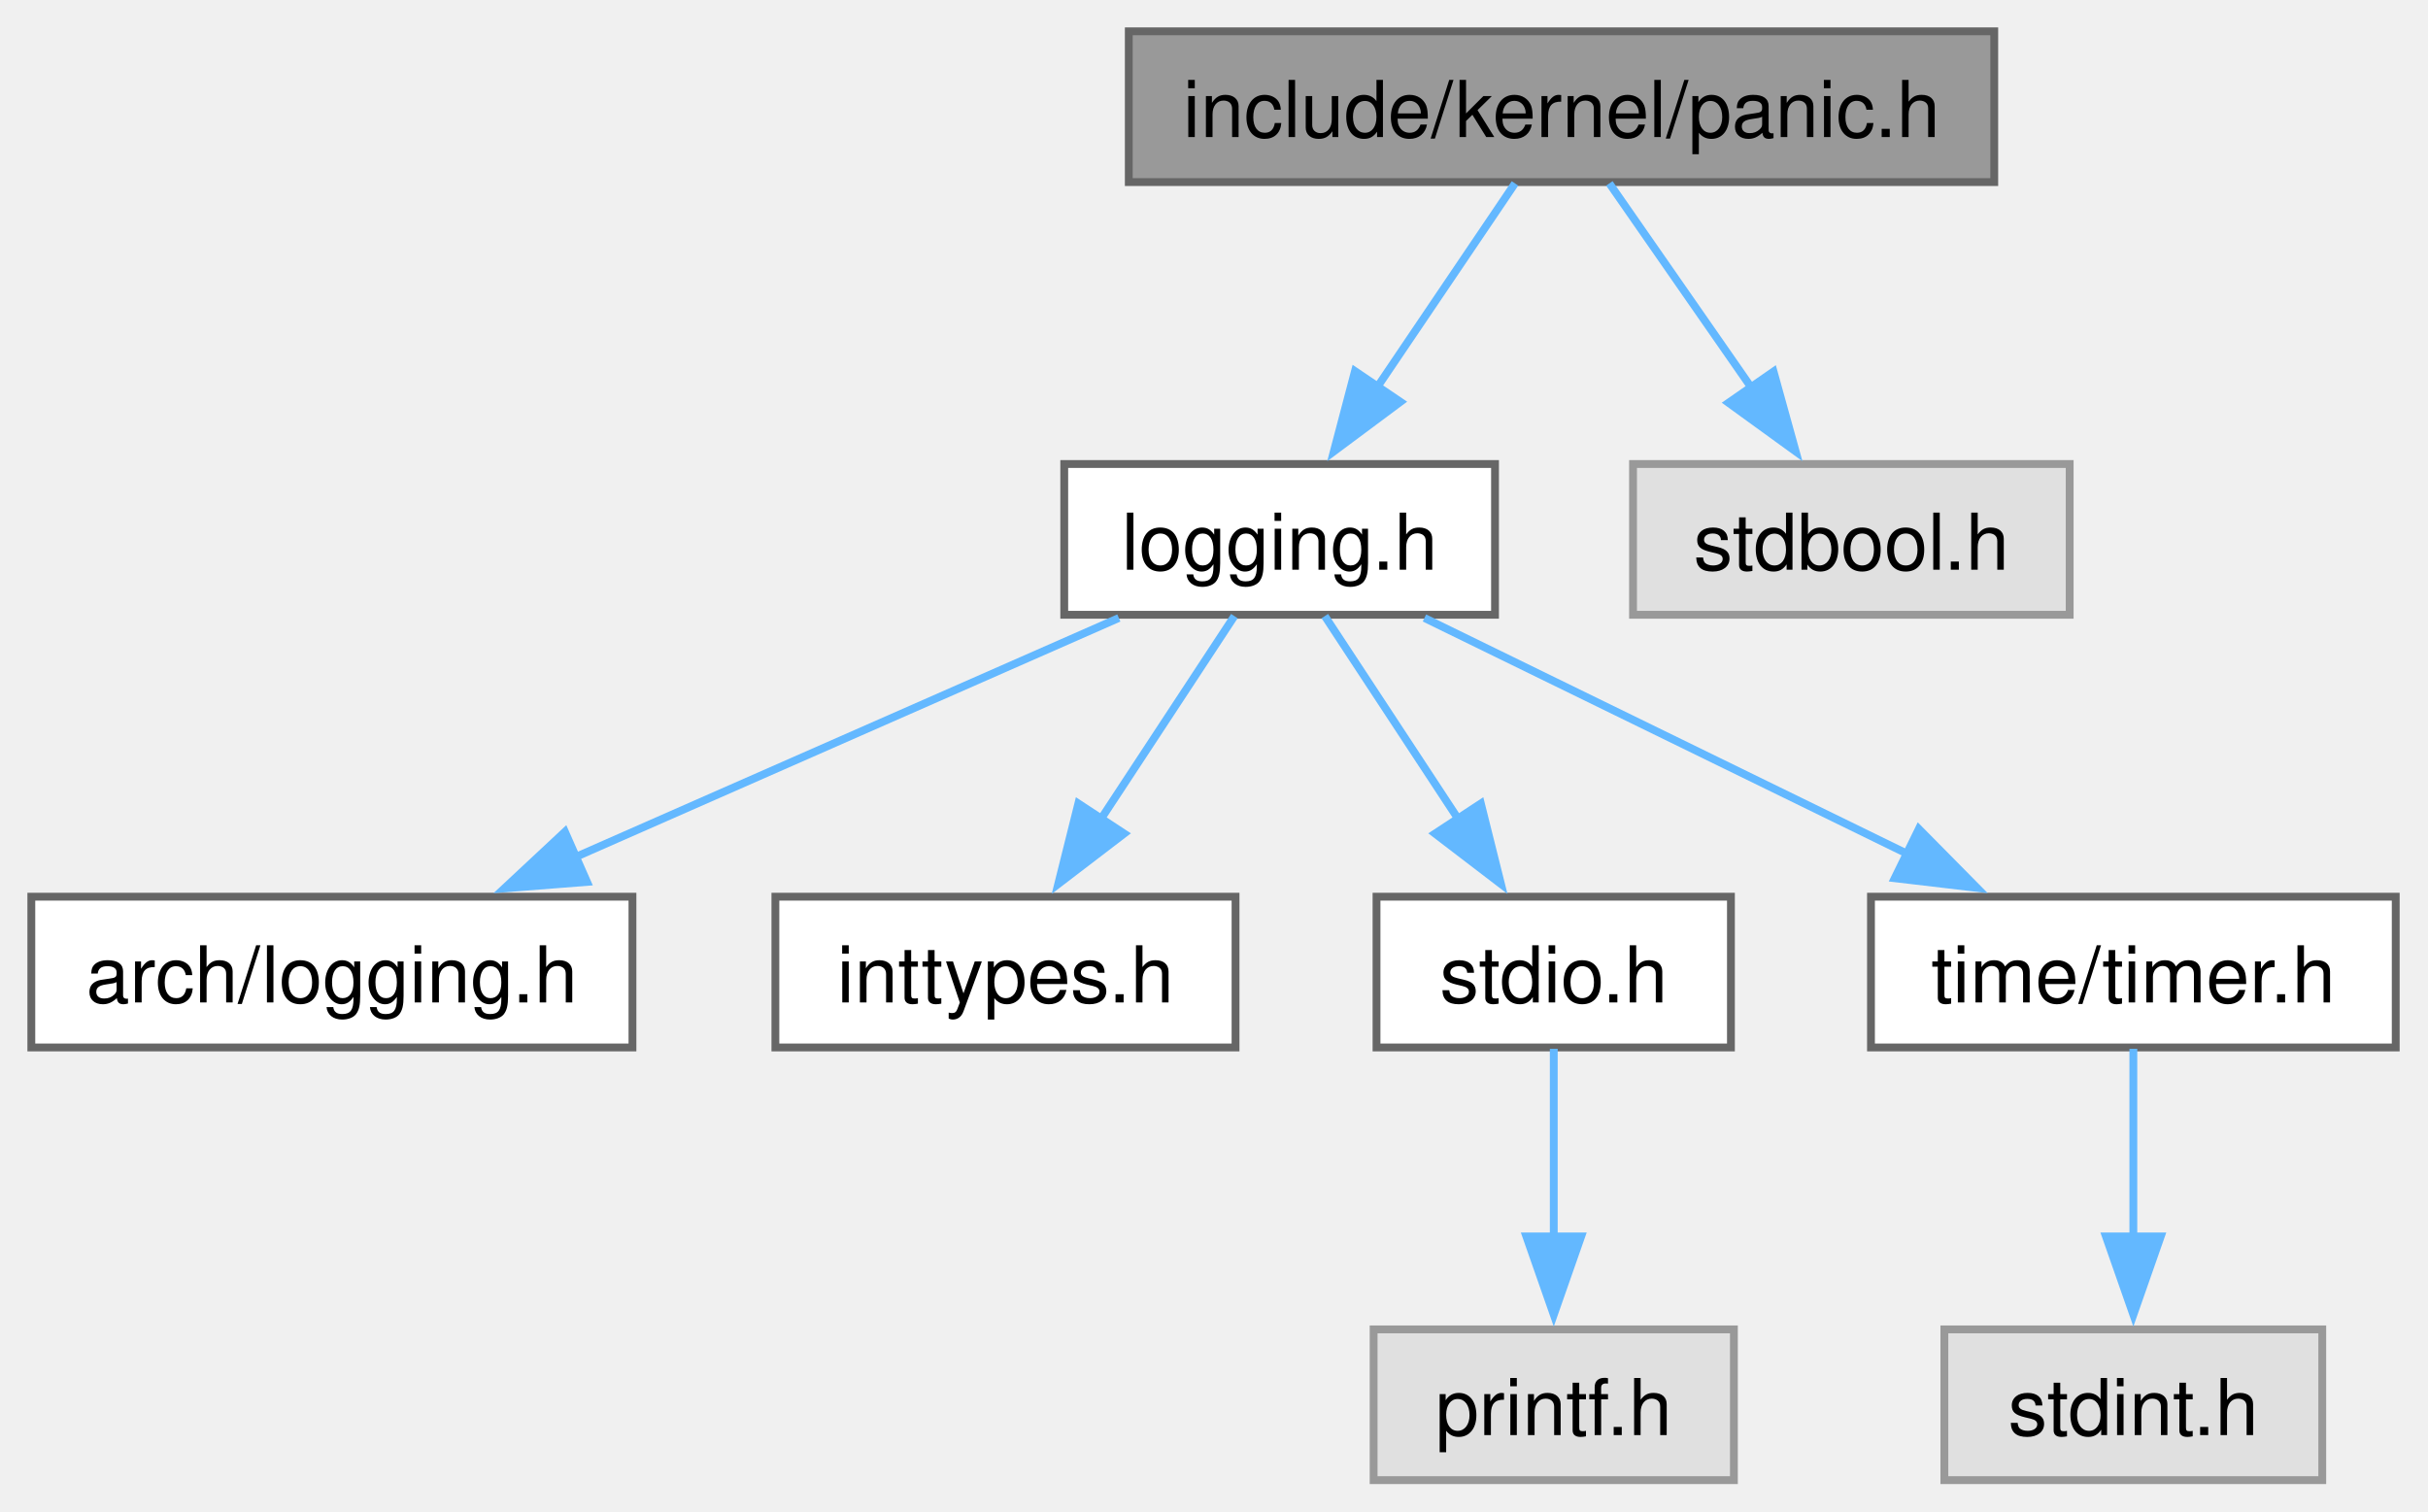
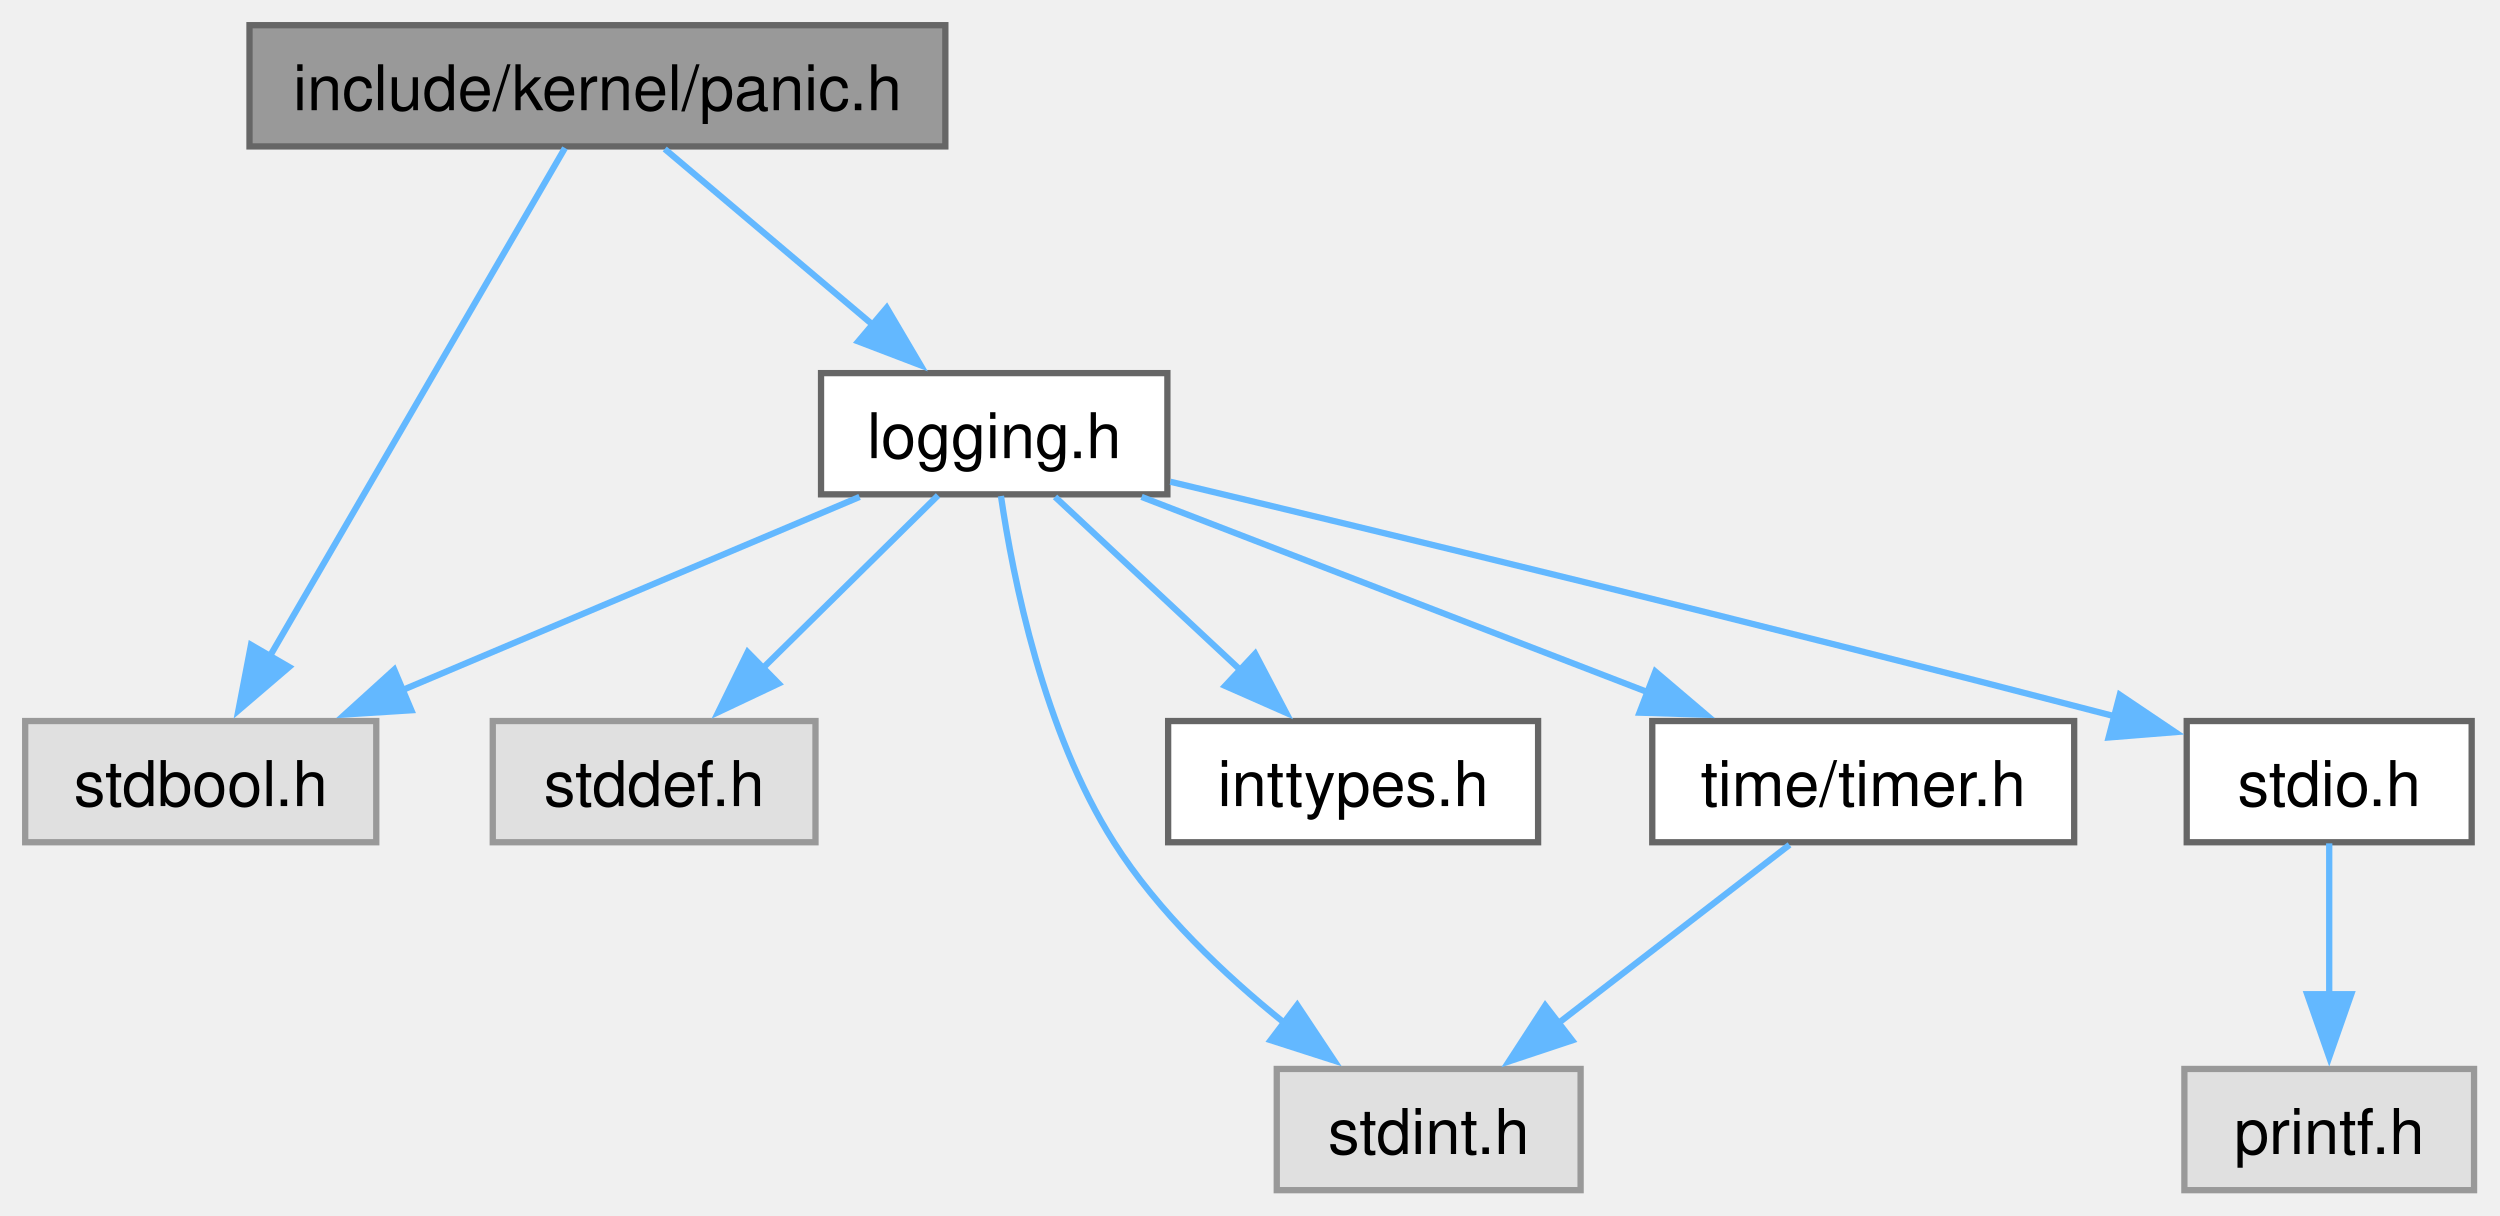
- <svg xmlns="http://www.w3.org/2000/svg" xmlns:xlink="http://www.w3.org/1999/xlink" width="310pt" height="193pt" viewBox="0.00 0.00 310.00 193.00">
+ <svg xmlns="http://www.w3.org/2000/svg" xmlns:xlink="http://www.w3.org/1999/xlink" width="397pt" height="193pt" viewBox="0.00 0.00 397.00 193.00">
  <g id="graph0" class="graph" transform="scale(1 1) rotate(0) translate(4 189)">
    <g id="Node000001" class="node">
      <g id="a_Node000001">
        <a xlink:title=" ">
-           <polygon fill="#999999" stroke="#666666" points="250.62,-185 140.12,-185 140.12,-165.75 250.62,-165.75 250.62,-185" />
-           <text xml:space="preserve" text-anchor="middle" x="195.38" y="-171.5" font-family="Helvetica,sans-Serif" font-size="10.00">include/kernel/panic.h</text>
+           <polygon fill="#999999" stroke="#666666" points="146.12,-185 35.62,-185 35.62,-165.75 146.12,-165.75 146.12,-185" />
+           <text xml:space="preserve" text-anchor="middle" x="90.88" y="-171.5" font-family="Helvetica,sans-Serif" font-size="10.00">include/kernel/panic.h</text>
        </a>
      </g>
    </g>
    <g id="Node000002" class="node">
      <g id="a_Node000002">
        <a xlink:href="logging_8h.html" target="_top" xlink:title="This is the general kernel logging module.">
-           <polygon fill="white" stroke="#666666" points="186.88,-129.75 131.88,-129.75 131.88,-110.5 186.88,-110.5 186.88,-129.75" />
-           <text xml:space="preserve" text-anchor="middle" x="159.38" y="-116.25" font-family="Helvetica,sans-Serif" font-size="10.00">logging.h</text>
+           <polygon fill="white" stroke="#666666" points="181.38,-129.75 126.38,-129.75 126.38,-110.5 181.38,-110.5 181.38,-129.75" />
+           <text xml:space="preserve" text-anchor="middle" x="153.88" y="-116.25" font-family="Helvetica,sans-Serif" font-size="10.00">logging.h</text>
        </a>
      </g>
    </g>
    <g id="edge1_Node000001_Node000002" class="edge">
      <g id="a_edge1_Node000001_Node000002">
        <a xlink:title=" ">
-           <path fill="none" stroke="#63b8ff" d="M189.43,-165.58C184.66,-158.53 177.81,-148.4 171.85,-139.58" />
-           <polygon fill="#63b8ff" stroke="#63b8ff" points="174.8,-137.69 166.3,-131.36 169,-141.61 174.8,-137.69" />
-         </a>
-       </g>
-     </g>
-     <g id="Node000009" class="node">
-       <g id="a_Node000009">
-         <a xlink:title=" ">
-           <polygon fill="#e0e0e0" stroke="#999999" points="260.25,-129.75 204.5,-129.75 204.5,-110.5 260.25,-110.5 260.25,-129.75" />
-           <text xml:space="preserve" text-anchor="middle" x="232.38" y="-116.25" font-family="Helvetica,sans-Serif" font-size="10.00">stdbool.h</text>
-         </a>
-       </g>
-     </g>
-     <g id="edge8_Node000001_Node000009" class="edge">
-       <g id="a_edge8_Node000001_Node000009">
-         <a xlink:title=" ">
-           <path fill="none" stroke="#63b8ff" d="M201.48,-165.58C206.44,-158.46 213.58,-148.18 219.75,-139.3" />
-           <polygon fill="#63b8ff" stroke="#63b8ff" points="222.44,-141.56 225.27,-131.35 216.69,-137.57 222.44,-141.56" />
+           <path fill="none" stroke="#63b8ff" d="M101.56,-165.34C110.58,-157.72 123.71,-146.62 134.56,-137.45" />
+           <polygon fill="#63b8ff" stroke="#63b8ff" points="136.81,-140.13 142.19,-131 132.29,-134.78 136.81,-140.13" />
        </a>
      </g>
    </g>
    <g id="Node000003" class="node">
      <g id="a_Node000003">
-         <a xlink:href="arch_2logging_8h.html" target="_top" xlink:title=" ">
-           <polygon fill="white" stroke="#666666" points="76.75,-74.5 0,-74.5 0,-55.25 76.75,-55.25 76.75,-74.5" />
-           <text xml:space="preserve" text-anchor="middle" x="38.38" y="-61" font-family="Helvetica,sans-Serif" font-size="10.00">arch/logging.h</text>
+         <a xlink:title=" ">
+           <polygon fill="#e0e0e0" stroke="#999999" points="55.75,-74.5 0,-74.5 0,-55.25 55.75,-55.25 55.75,-74.5" />
+           <text xml:space="preserve" text-anchor="middle" x="27.88" y="-61" font-family="Helvetica,sans-Serif" font-size="10.00">stdbool.h</text>
+         </a>
+       </g>
+     </g>
+     <g id="edge10_Node000001_Node000003" class="edge">
+       <g id="a_edge10_Node000001_Node000003">
+         <a xlink:title=" ">
+           <path fill="none" stroke="#63b8ff" d="M85.72,-165.5C75.52,-147.93 52.57,-108.41 38.84,-84.77" />
+           <polygon fill="#63b8ff" stroke="#63b8ff" points="41.91,-83.08 33.86,-76.19 35.86,-86.59 41.91,-83.08" />
        </a>
      </g>
    </g>
    <g id="edge2_Node000002_Node000003" class="edge">
      <g id="a_edge2_Node000002_Node000003">
        <a xlink:title=" ">
-           <path fill="none" stroke="#63b8ff" d="M138.85,-110.09C119.81,-101.72 91.22,-89.13 69.4,-79.53" />
-           <polygon fill="#63b8ff" stroke="#63b8ff" points="70.95,-76.39 60.39,-75.56 68.13,-82.79 70.95,-76.39" />
+           <path fill="none" stroke="#63b8ff" d="M132.5,-110.09C112.59,-101.68 82.64,-89.02 59.87,-79.4" />
+           <polygon fill="#63b8ff" stroke="#63b8ff" points="61.32,-76.21 50.75,-75.54 58.6,-82.66 61.32,-76.21" />
        </a>
      </g>
    </g>
    <g id="Node000004" class="node">
      <g id="a_Node000004">
-         <a xlink:href="inttypes_8h.html" target="_top" xlink:title=" ">
-           <polygon fill="white" stroke="#666666" points="153.75,-74.5 95,-74.5 95,-55.25 153.75,-55.25 153.75,-74.5" />
-           <text xml:space="preserve" text-anchor="middle" x="124.38" y="-61" font-family="Helvetica,sans-Serif" font-size="10.00">inttypes.h</text>
+         <a xlink:title=" ">
+           <polygon fill="#e0e0e0" stroke="#999999" points="125.5,-74.5 74.25,-74.5 74.25,-55.25 125.5,-55.25 125.5,-74.5" />
+           <text xml:space="preserve" text-anchor="middle" x="99.88" y="-61" font-family="Helvetica,sans-Serif" font-size="10.00">stddef.h</text>
        </a>
      </g>
    </g>
    <g id="edge3_Node000002_Node000004" class="edge">
      <g id="a_edge3_Node000002_Node000004">
        <a xlink:title=" ">
-           <path fill="none" stroke="#63b8ff" d="M153.6,-110.33C148.96,-103.28 142.3,-93.15 136.51,-84.33" />
-           <polygon fill="#63b8ff" stroke="#63b8ff" points="139.53,-82.56 131.11,-76.12 133.68,-86.4 139.53,-82.56" />
+           <path fill="none" stroke="#63b8ff" d="M144.96,-110.33C137.42,-102.9 126.41,-92.04 117.15,-82.91" />
+           <polygon fill="#63b8ff" stroke="#63b8ff" points="119.64,-80.45 110.06,-75.92 114.73,-85.44 119.64,-80.45" />
        </a>
      </g>
    </g>
    <g id="Node000005" class="node">
      <g id="a_Node000005">
-         <a xlink:href="stdio_8h.html" target="_top" xlink:title=" ">
-           <polygon fill="white" stroke="#666666" points="217,-74.5 171.75,-74.5 171.75,-55.25 217,-55.25 217,-74.5" />
-           <text xml:space="preserve" text-anchor="middle" x="194.38" y="-61" font-family="Helvetica,sans-Serif" font-size="10.00">stdio.h</text>
+         <a xlink:title=" ">
+           <polygon fill="#e0e0e0" stroke="#999999" points="247,-19.25 198.75,-19.25 198.75,0 247,0 247,-19.25" />
+           <text xml:space="preserve" text-anchor="middle" x="222.88" y="-5.75" font-family="Helvetica,sans-Serif" font-size="10.00">stdint.h</text>
        </a>
      </g>
    </g>
    <g id="edge4_Node000002_Node000005" class="edge">
      <g id="a_edge4_Node000002_Node000005">
        <a xlink:title=" ">
-           <path fill="none" stroke="#63b8ff" d="M165.15,-110.33C169.79,-103.28 176.45,-93.15 182.24,-84.33" />
-           <polygon fill="#63b8ff" stroke="#63b8ff" points="185.07,-86.4 187.64,-76.12 179.22,-82.56 185.07,-86.4" />
+           <path fill="none" stroke="#63b8ff" d="M154.95,-110.23C156.85,-97.27 161.71,-72.83 172.88,-55.25 179.89,-44.2 190.4,-34.24 199.97,-26.55" />
+           <polygon fill="#63b8ff" stroke="#63b8ff" points="202,-29.4 207.86,-20.58 197.78,-23.82 202,-29.4" />
+         </a>
+       </g>
+     </g>
+     <g id="Node000006" class="node">
+       <g id="a_Node000006">
+         <a xlink:href="inttypes_8h.html" target="_top" xlink:title=" ">
+           <polygon fill="white" stroke="#666666" points="240.25,-74.5 181.5,-74.5 181.5,-55.25 240.25,-55.25 240.25,-74.5" />
+           <text xml:space="preserve" text-anchor="middle" x="210.88" y="-61" font-family="Helvetica,sans-Serif" font-size="10.00">inttypes.h</text>
+         </a>
+       </g>
+     </g>
+     <g id="edge5_Node000002_Node000006" class="edge">
+       <g id="a_edge5_Node000002_Node000006">
+         <a xlink:title=" ">
+           <path fill="none" stroke="#63b8ff" d="M163.54,-110.09C171.62,-102.55 183.34,-91.6 193.1,-82.48" />
+           <polygon fill="#63b8ff" stroke="#63b8ff" points="195.32,-85.19 200.24,-75.81 190.55,-80.08 195.32,-85.19" />
        </a>
      </g>
    </g>
    <g id="Node000007" class="node">
      <g id="a_Node000007">
-         <a xlink:href="timer_8h.html" target="_top" xlink:title=" ">
-           <polygon fill="white" stroke="#666666" points="301.88,-74.5 234.88,-74.5 234.88,-55.25 301.88,-55.25 301.88,-74.5" />
-           <text xml:space="preserve" text-anchor="middle" x="268.38" y="-61" font-family="Helvetica,sans-Serif" font-size="10.00">time/timer.h</text>
+         <a xlink:href="stdio_8h.html" target="_top" xlink:title=" ">
+           <polygon fill="white" stroke="#666666" points="388.5,-74.5 343.25,-74.5 343.25,-55.25 388.5,-55.25 388.5,-74.5" />
+           <text xml:space="preserve" text-anchor="middle" x="365.88" y="-61" font-family="Helvetica,sans-Serif" font-size="10.00">stdio.h</text>
        </a>
      </g>
    </g>
    <g id="edge6_Node000002_Node000007" class="edge">
      <g id="a_edge6_Node000002_Node000007">
        <a xlink:title=" ">
-           <path fill="none" stroke="#63b8ff" d="M177.87,-110.09C194.78,-101.83 220.06,-89.48 239.61,-79.93" />
-           <polygon fill="#63b8ff" stroke="#63b8ff" points="240.99,-83.15 248.43,-75.62 237.91,-76.86 240.99,-83.15" />
+           <path fill="none" stroke="#63b8ff" d="M181.85,-112.5C215.38,-104.5 273.54,-90.44 331.97,-75.21" />
+           <polygon fill="#63b8ff" stroke="#63b8ff" points="332.62,-78.66 341.41,-72.74 330.85,-71.89 332.62,-78.66" />
        </a>
      </g>
    </g>
-     <g id="Node000006" class="node">
-       <g id="a_Node000006">
-         <a xlink:title=" ">
-           <polygon fill="#e0e0e0" stroke="#999999" points="217.38,-19.25 171.38,-19.25 171.38,0 217.38,0 217.38,-19.25" />
-           <text xml:space="preserve" text-anchor="middle" x="194.38" y="-5.75" font-family="Helvetica,sans-Serif" font-size="10.00">printf.h</text>
+     <g id="Node000009" class="node">
+       <g id="a_Node000009">
+         <a xlink:href="timer_8h.html" target="_top" xlink:title=" ">
+           <polygon fill="white" stroke="#666666" points="325.38,-74.5 258.38,-74.5 258.38,-55.25 325.38,-55.25 325.38,-74.5" />
+           <text xml:space="preserve" text-anchor="middle" x="291.88" y="-61" font-family="Helvetica,sans-Serif" font-size="10.00">time/timer.h</text>
        </a>
      </g>
    </g>
-     <g id="edge5_Node000005_Node000006" class="edge">
-       <g id="a_edge5_Node000005_Node000006">
+     <g id="edge8_Node000002_Node000009" class="edge">
+       <g id="a_edge8_Node000002_Node000009">
        <a xlink:title=" ">
-           <path fill="none" stroke="#63b8ff" d="M194.38,-55.08C194.38,-48.57 194.38,-39.42 194.38,-31.12" />
-           <polygon fill="#63b8ff" stroke="#63b8ff" points="197.88,-31.12 194.38,-21.12 190.88,-31.12 197.88,-31.12" />
+           <path fill="none" stroke="#63b8ff" d="M177.28,-110.09C199.39,-101.56 232.79,-88.67 257.84,-79.01" />
+           <polygon fill="#63b8ff" stroke="#63b8ff" points="258.87,-82.36 266.94,-75.5 256.35,-75.83 258.87,-82.36" />
        </a>
      </g>
    </g>
    <g id="Node000008" class="node">
      <g id="a_Node000008">
        <a xlink:title=" ">
-           <polygon fill="#e0e0e0" stroke="#999999" points="292.5,-19.25 244.25,-19.25 244.25,0 292.5,0 292.5,-19.25" />
-           <text xml:space="preserve" text-anchor="middle" x="268.38" y="-5.75" font-family="Helvetica,sans-Serif" font-size="10.00">stdint.h</text>
+           <polygon fill="#e0e0e0" stroke="#999999" points="388.88,-19.25 342.88,-19.25 342.88,0 388.88,0 388.88,-19.25" />
+           <text xml:space="preserve" text-anchor="middle" x="365.88" y="-5.75" font-family="Helvetica,sans-Serif" font-size="10.00">printf.h</text>
        </a>
      </g>
    </g>
    <g id="edge7_Node000007_Node000008" class="edge">
      <g id="a_edge7_Node000007_Node000008">
        <a xlink:title=" ">
-           <path fill="none" stroke="#63b8ff" d="M268.38,-55.08C268.38,-48.57 268.38,-39.42 268.38,-31.12" />
-           <polygon fill="#63b8ff" stroke="#63b8ff" points="271.88,-31.12 268.38,-21.12 264.88,-31.12 271.88,-31.12" />
+           <path fill="none" stroke="#63b8ff" d="M365.88,-55.08C365.88,-48.57 365.88,-39.42 365.88,-31.12" />
+           <polygon fill="#63b8ff" stroke="#63b8ff" points="369.38,-31.12 365.88,-21.12 362.38,-31.12 369.38,-31.12" />
+         </a>
+       </g>
+     </g>
+     <g id="edge9_Node000009_Node000005" class="edge">
+       <g id="a_edge9_Node000009_Node000005">
+         <a xlink:title=" ">
+           <path fill="none" stroke="#63b8ff" d="M280.17,-54.84C270.1,-47.07 255.33,-35.67 243.31,-26.4" />
+           <polygon fill="#63b8ff" stroke="#63b8ff" points="245.66,-23.79 235.61,-20.45 241.38,-29.33 245.66,-23.79" />
        </a>
      </g>
    </g>
  </g>
</svg>
